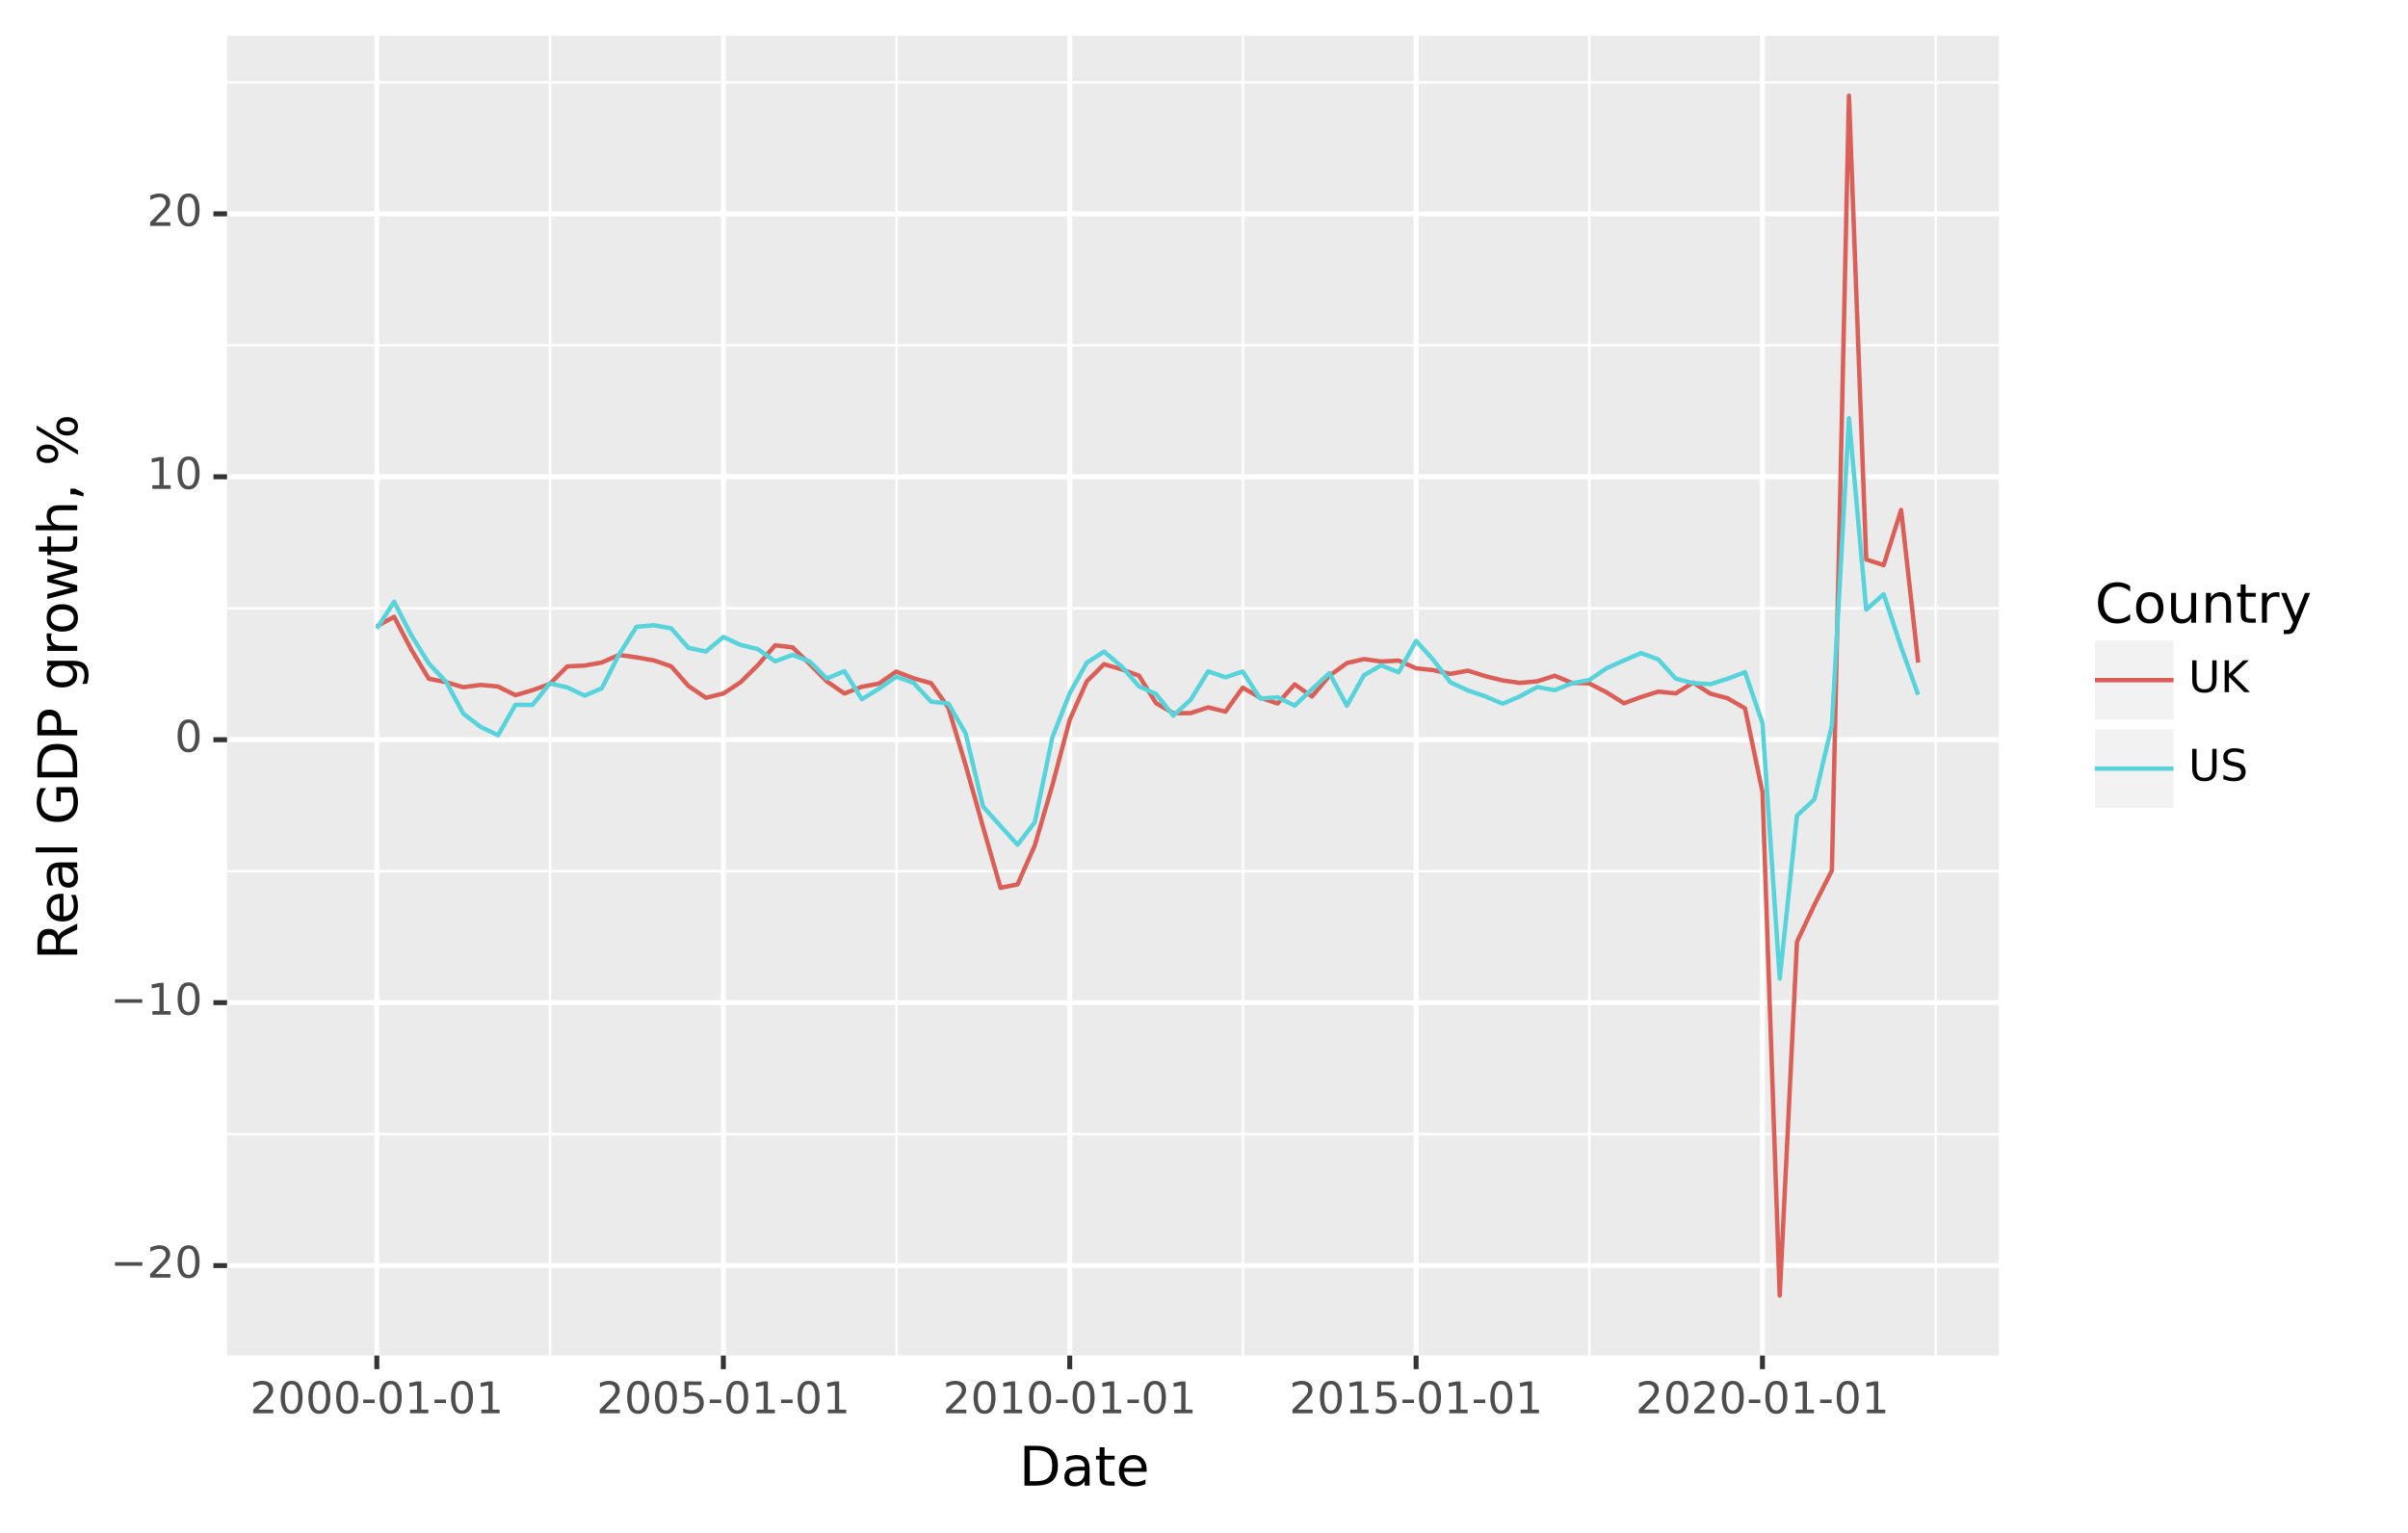
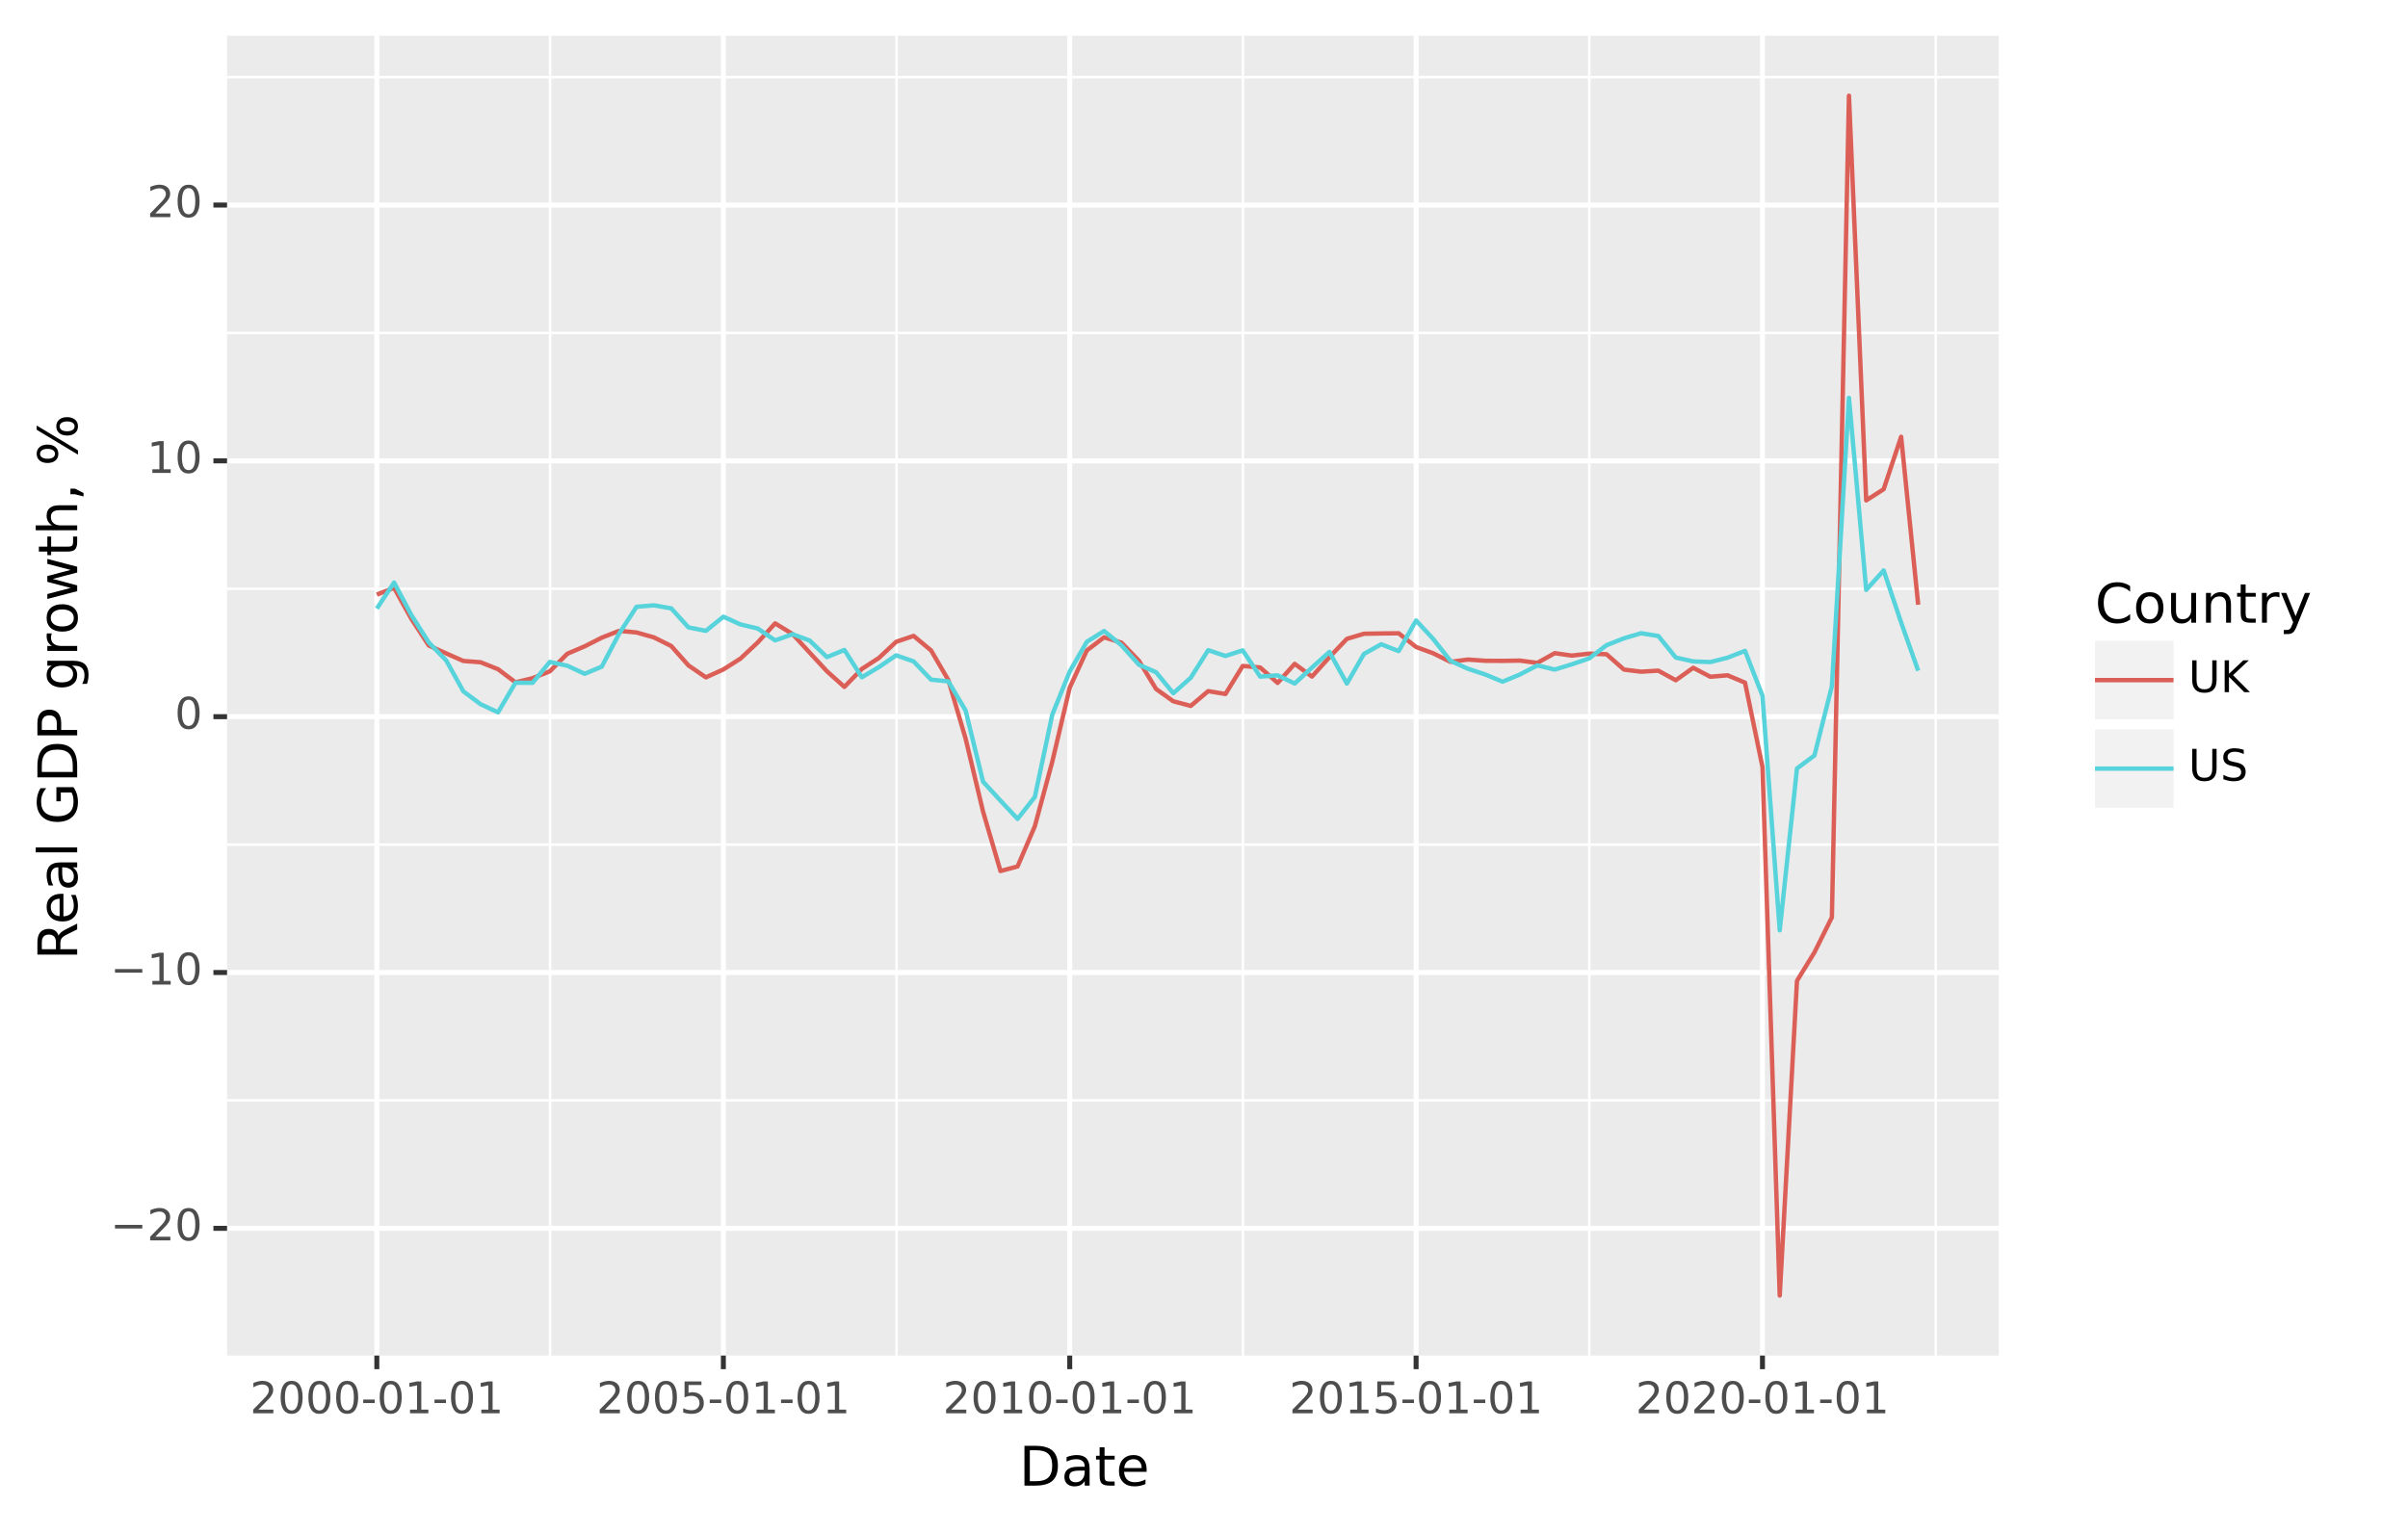
<svg xmlns="http://www.w3.org/2000/svg" xmlns:xlink="http://www.w3.org/1999/xlink" width="485.387pt" height="309.025pt" viewBox="0 0 485.387 309.025" version="1.1">
  <defs>
    <style type="text/css">*{stroke-linejoin: round; stroke-linecap: butt}</style>
  </defs>
  <g id="figure_1">
    <g id="patch_1">
      <path d="M 0 309.025  L 485.387 309.025  L 485.387 0  L 0 0  z " style="fill: #ffffff; stroke: #ffffff; stroke-linejoin: miter" />
    </g>
    <g id="axes_1">
      <g id="patch_2">
        <path d="M 45.768 273.312  L 402.888 273.312  L 402.888 7.2  L 45.768 7.2  z " style="fill: #ebebeb" />
      </g>
      <g id="matplotlib.axis_1">
        <g id="xtick_1">
          <g id="line2d_1">
-             <path d="M 75.957 273.312  L 75.957 7.2  " clip-path="url(#p9ce3d5e777)" style="fill: none; stroke: #ffffff" />
+             <path d="M 75.957 273.312  L 75.957 7.2  " clip-path="url(#p5a8b285dea)" style="fill: none; stroke: #ffffff" />
          </g>
          <g id="line2d_2">
            <path d="M 75.957 273.312  " style="fill: none; stroke: #000000; stroke-width: 2" />
            <defs>
-               <path id="m88db7b6d23" d="M 0 0  L 0 2.75  " style="stroke: #333333" />
+               <path id="m74837a232a" d="M 0 0  L 0 2.75  " style="stroke: #333333" />
            </defs>
            <g>
-               <use xlink:href="#m88db7b6d23" x="75.957" y="273.312" style="stroke: #333333" />
+               <use xlink:href="#m74837a232a" x="75.957" y="273.312" style="stroke: #333333" />
            </g>
          </g>
          <g id="text_1">
            <g style="fill: #4d4d4d" transform="translate(50.38574 284.9486)scale(0.088 -0.088)">
              <defs>
                <path id="DejaVuSans-32" d="M 1228 531  L 3431 531  L 3431 0  L 469 0  L 469 531  Q 828 903 1448 1529  Q 2069 2156 2228 2338  Q 2531 2678 2651 2914  Q 2772 3150 2772 3378  Q 2772 3750 2511 3984  Q 2250 4219 1831 4219  Q 1534 4219 1204 4116  Q 875 4013 500 3803  L 500 4441  Q 881 4594 1212 4672  Q 1544 4750 1819 4750  Q 2544 4750 2975 4387  Q 3406 4025 3406 3419  Q 3406 3131 3298 2873  Q 3191 2616 2906 2266  Q 2828 2175 2409 1742  Q 1991 1309 1228 531  z " transform="scale(0.015625)" />
                <path id="DejaVuSans-30" d="M 2034 4250  Q 1547 4250 1301 3770  Q 1056 3291 1056 2328  Q 1056 1369 1301 889  Q 1547 409 2034 409  Q 2525 409 2770 889  Q 3016 1369 3016 2328  Q 3016 3291 2770 3770  Q 2525 4250 2034 4250  z M 2034 4750  Q 2819 4750 3233 4129  Q 3647 3509 3647 2328  Q 3647 1150 3233 529  Q 2819 -91 2034 -91  Q 1250 -91 836 529  Q 422 1150 422 2328  Q 422 3509 836 4129  Q 1250 4750 2034 4750  z " transform="scale(0.015625)" />
                <path id="DejaVuSans-2d" d="M 313 2009  L 1997 2009  L 1997 1497  L 313 1497  L 313 2009  z " transform="scale(0.015625)" />
                <path id="DejaVuSans-31" d="M 794 531  L 1825 531  L 1825 4091  L 703 3866  L 703 4441  L 1819 4666  L 2450 4666  L 2450 531  L 3481 531  L 3481 0  L 794 0  L 794 531  z " transform="scale(0.015625)" />
              </defs>
              <use xlink:href="#DejaVuSans-32" />
              <use xlink:href="#DejaVuSans-30" x="63.623" />
              <use xlink:href="#DejaVuSans-30" x="127.246" />
              <use xlink:href="#DejaVuSans-30" x="190.869" />
              <use xlink:href="#DejaVuSans-2d" x="254.492" />
              <use xlink:href="#DejaVuSans-30" x="290.576" />
              <use xlink:href="#DejaVuSans-31" x="354.199" />
              <use xlink:href="#DejaVuSans-2d" x="417.822" />
              <use xlink:href="#DejaVuSans-30" x="453.906" />
              <use xlink:href="#DejaVuSans-31" x="517.529" />
            </g>
          </g>
        </g>
        <g id="xtick_2">
          <g id="line2d_3">
-             <path d="M 145.812 273.312  L 145.812 7.2  " clip-path="url(#p9ce3d5e777)" style="fill: none; stroke: #ffffff" />
+             <path d="M 145.812 273.312  L 145.812 7.2  " clip-path="url(#p5a8b285dea)" style="fill: none; stroke: #ffffff" />
          </g>
          <g id="line2d_4">
            <path d="M 145.812 273.312  " style="fill: none; stroke: #000000; stroke-width: 2" />
            <g>
-               <use xlink:href="#m88db7b6d23" x="145.812" y="273.312" style="stroke: #333333" />
+               <use xlink:href="#m74837a232a" x="145.812" y="273.312" style="stroke: #333333" />
            </g>
          </g>
          <g id="text_2">
            <g style="fill: #4d4d4d" transform="translate(120.2413 284.9486)scale(0.088 -0.088)">
              <defs>
                <path id="DejaVuSans-35" d="M 691 4666  L 3169 4666  L 3169 4134  L 1269 4134  L 1269 2991  Q 1406 3038 1543 3061  Q 1681 3084 1819 3084  Q 2600 3084 3056 2656  Q 3513 2228 3513 1497  Q 3513 744 3044 326  Q 2575 -91 1722 -91  Q 1428 -91 1123 -41  Q 819 9 494 109  L 494 744  Q 775 591 1075 516  Q 1375 441 1709 441  Q 2250 441 2565 725  Q 2881 1009 2881 1497  Q 2881 1984 2565 2268  Q 2250 2553 1709 2553  Q 1456 2553 1204 2497  Q 953 2441 691 2322  L 691 4666  z " transform="scale(0.015625)" />
              </defs>
              <use xlink:href="#DejaVuSans-32" />
              <use xlink:href="#DejaVuSans-30" x="63.623" />
              <use xlink:href="#DejaVuSans-30" x="127.246" />
              <use xlink:href="#DejaVuSans-35" x="190.869" />
              <use xlink:href="#DejaVuSans-2d" x="254.492" />
              <use xlink:href="#DejaVuSans-30" x="290.576" />
              <use xlink:href="#DejaVuSans-31" x="354.199" />
              <use xlink:href="#DejaVuSans-2d" x="417.822" />
              <use xlink:href="#DejaVuSans-30" x="453.906" />
              <use xlink:href="#DejaVuSans-31" x="517.529" />
            </g>
          </g>
        </g>
        <g id="xtick_3">
          <g id="line2d_5">
-             <path d="M 215.63 273.312  L 215.63 7.2  " clip-path="url(#p9ce3d5e777)" style="fill: none; stroke: #ffffff" />
+             <path d="M 215.63 273.312  L 215.63 7.2  " clip-path="url(#p5a8b285dea)" style="fill: none; stroke: #ffffff" />
          </g>
          <g id="line2d_6">
            <path d="M 215.63 273.312  " style="fill: none; stroke: #000000; stroke-width: 2" />
            <g>
-               <use xlink:href="#m88db7b6d23" x="215.63" y="273.312" style="stroke: #333333" />
+               <use xlink:href="#m74837a232a" x="215.63" y="273.312" style="stroke: #333333" />
            </g>
          </g>
          <g id="text_3">
            <g style="fill: #4d4d4d" transform="translate(190.0587 284.9486)scale(0.088 -0.088)">
              <use xlink:href="#DejaVuSans-32" />
              <use xlink:href="#DejaVuSans-30" x="63.623" />
              <use xlink:href="#DejaVuSans-31" x="127.246" />
              <use xlink:href="#DejaVuSans-30" x="190.869" />
              <use xlink:href="#DejaVuSans-2d" x="254.492" />
              <use xlink:href="#DejaVuSans-30" x="290.576" />
              <use xlink:href="#DejaVuSans-31" x="354.199" />
              <use xlink:href="#DejaVuSans-2d" x="417.822" />
              <use xlink:href="#DejaVuSans-30" x="453.906" />
              <use xlink:href="#DejaVuSans-31" x="517.529" />
            </g>
          </g>
        </g>
        <g id="xtick_4">
          <g id="line2d_7">
-             <path d="M 285.447 273.312  L 285.447 7.2  " clip-path="url(#p9ce3d5e777)" style="fill: none; stroke: #ffffff" />
+             <path d="M 285.447 273.312  L 285.447 7.2  " clip-path="url(#p5a8b285dea)" style="fill: none; stroke: #ffffff" />
          </g>
          <g id="line2d_8">
            <path d="M 285.447 273.312  " style="fill: none; stroke: #000000; stroke-width: 2" />
            <g>
-               <use xlink:href="#m88db7b6d23" x="285.447" y="273.312" style="stroke: #333333" />
+               <use xlink:href="#m74837a232a" x="285.447" y="273.312" style="stroke: #333333" />
            </g>
          </g>
          <g id="text_4">
            <g style="fill: #4d4d4d" transform="translate(259.8761 284.9486)scale(0.088 -0.088)">
              <use xlink:href="#DejaVuSans-32" />
              <use xlink:href="#DejaVuSans-30" x="63.623" />
              <use xlink:href="#DejaVuSans-31" x="127.246" />
              <use xlink:href="#DejaVuSans-35" x="190.869" />
              <use xlink:href="#DejaVuSans-2d" x="254.492" />
              <use xlink:href="#DejaVuSans-30" x="290.576" />
              <use xlink:href="#DejaVuSans-31" x="354.199" />
              <use xlink:href="#DejaVuSans-2d" x="417.822" />
              <use xlink:href="#DejaVuSans-30" x="453.906" />
              <use xlink:href="#DejaVuSans-31" x="517.529" />
            </g>
          </g>
        </g>
        <g id="xtick_5">
          <g id="line2d_9">
-             <path d="M 355.264 273.312  L 355.264 7.2  " clip-path="url(#p9ce3d5e777)" style="fill: none; stroke: #ffffff" />
+             <path d="M 355.264 273.312  L 355.264 7.2  " clip-path="url(#p5a8b285dea)" style="fill: none; stroke: #ffffff" />
          </g>
          <g id="line2d_10">
            <path d="M 355.264 273.312  " style="fill: none; stroke: #000000; stroke-width: 2" />
            <g>
-               <use xlink:href="#m88db7b6d23" x="355.264" y="273.312" style="stroke: #333333" />
+               <use xlink:href="#m74837a232a" x="355.264" y="273.312" style="stroke: #333333" />
            </g>
          </g>
          <g id="text_5">
            <g style="fill: #4d4d4d" transform="translate(329.6934 284.9486)scale(0.088 -0.088)">
              <use xlink:href="#DejaVuSans-32" />
              <use xlink:href="#DejaVuSans-30" x="63.623" />
              <use xlink:href="#DejaVuSans-32" x="127.246" />
              <use xlink:href="#DejaVuSans-30" x="190.869" />
              <use xlink:href="#DejaVuSans-2d" x="254.492" />
              <use xlink:href="#DejaVuSans-30" x="290.576" />
              <use xlink:href="#DejaVuSans-31" x="354.199" />
              <use xlink:href="#DejaVuSans-2d" x="417.822" />
              <use xlink:href="#DejaVuSans-30" x="453.906" />
              <use xlink:href="#DejaVuSans-31" x="517.529" />
            </g>
          </g>
        </g>
        <g id="xtick_6">
          <g id="line2d_11">
-             <path d="M 110.884 273.312  L 110.884 7.2  " clip-path="url(#p9ce3d5e777)" style="fill: none; stroke: #ffffff; stroke-width: 0.5" />
+             <path d="M 110.884 273.312  L 110.884 7.2  " clip-path="url(#p5a8b285dea)" style="fill: none; stroke: #ffffff; stroke-width: 0.5" />
          </g>
        </g>
        <g id="xtick_7">
          <g id="line2d_12">
-             <path d="M 180.721 273.312  L 180.721 7.2  " clip-path="url(#p9ce3d5e777)" style="fill: none; stroke: #ffffff; stroke-width: 0.5" />
+             <path d="M 180.721 273.312  L 180.721 7.2  " clip-path="url(#p5a8b285dea)" style="fill: none; stroke: #ffffff; stroke-width: 0.5" />
          </g>
        </g>
        <g id="xtick_8">
          <g id="line2d_13">
-             <path d="M 250.538 273.312  L 250.538 7.2  " clip-path="url(#p9ce3d5e777)" style="fill: none; stroke: #ffffff; stroke-width: 0.5" />
+             <path d="M 250.538 273.312  L 250.538 7.2  " clip-path="url(#p5a8b285dea)" style="fill: none; stroke: #ffffff; stroke-width: 0.5" />
          </g>
        </g>
        <g id="xtick_9">
          <g id="line2d_14">
-             <path d="M 320.356 273.312  L 320.356 7.2  " clip-path="url(#p9ce3d5e777)" style="fill: none; stroke: #ffffff; stroke-width: 0.5" />
+             <path d="M 320.356 273.312  L 320.356 7.2  " clip-path="url(#p5a8b285dea)" style="fill: none; stroke: #ffffff; stroke-width: 0.5" />
          </g>
        </g>
        <g id="xtick_10">
          <g id="line2d_15">
-             <path d="M 390.192 273.312  L 390.192 7.2  " clip-path="url(#p9ce3d5e777)" style="fill: none; stroke: #ffffff; stroke-width: 0.5" />
+             <path d="M 390.192 273.312  L 390.192 7.2  " clip-path="url(#p5a8b285dea)" style="fill: none; stroke: #ffffff; stroke-width: 0.5" />
          </g>
        </g>
        <g id="text_6">
          <g transform="translate(205.4222 299.537)scale(0.11 -0.11)">
            <defs>
              <path id="DejaVuSans-44" d="M 1259 4147  L 1259 519  L 2022 519  Q 2988 519 3436 956  Q 3884 1394 3884 2338  Q 3884 3275 3436 3711  Q 2988 4147 2022 4147  L 1259 4147  z M 628 4666  L 1925 4666  Q 3281 4666 3915 4102  Q 4550 3538 4550 2338  Q 4550 1131 3912 565  Q 3275 0 1925 0  L 628 0  L 628 4666  z " transform="scale(0.015625)" />
              <path id="DejaVuSans-61" d="M 2194 1759  Q 1497 1759 1228 1600  Q 959 1441 959 1056  Q 959 750 1161 570  Q 1363 391 1709 391  Q 2188 391 2477 730  Q 2766 1069 2766 1631  L 2766 1759  L 2194 1759  z M 3341 1997  L 3341 0  L 2766 0  L 2766 531  Q 2569 213 2275 61  Q 1981 -91 1556 -91  Q 1019 -91 701 211  Q 384 513 384 1019  Q 384 1609 779 1909  Q 1175 2209 1959 2209  L 2766 2209  L 2766 2266  Q 2766 2663 2505 2880  Q 2244 3097 1772 3097  Q 1472 3097 1187 3025  Q 903 2953 641 2809  L 641 3341  Q 956 3463 1253 3523  Q 1550 3584 1831 3584  Q 2591 3584 2966 3190  Q 3341 2797 3341 1997  z " transform="scale(0.015625)" />
              <path id="DejaVuSans-74" d="M 1172 4494  L 1172 3500  L 2356 3500  L 2356 3053  L 1172 3053  L 1172 1153  Q 1172 725 1289 603  Q 1406 481 1766 481  L 2356 481  L 2356 0  L 1766 0  Q 1100 0 847 248  Q 594 497 594 1153  L 594 3053  L 172 3053  L 172 3500  L 594 3500  L 594 4494  L 1172 4494  z " transform="scale(0.015625)" />
              <path id="DejaVuSans-65" d="M 3597 1894  L 3597 1613  L 953 1613  Q 991 1019 1311 708  Q 1631 397 2203 397  Q 2534 397 2845 478  Q 3156 559 3463 722  L 3463 178  Q 3153 47 2828 -22  Q 2503 -91 2169 -91  Q 1331 -91 842 396  Q 353 884 353 1716  Q 353 2575 817 3079  Q 1281 3584 2069 3584  Q 2775 3584 3186 3129  Q 3597 2675 3597 1894  z M 3022 2063  Q 3016 2534 2758 2815  Q 2500 3097 2075 3097  Q 1594 3097 1305 2825  Q 1016 2553 972 2059  L 3022 2063  z " transform="scale(0.015625)" />
            </defs>
            <use xlink:href="#DejaVuSans-44" />
            <use xlink:href="#DejaVuSans-61" x="77.002" />
            <use xlink:href="#DejaVuSans-74" x="138.281" />
            <use xlink:href="#DejaVuSans-65" x="177.49" />
          </g>
        </g>
      </g>
      <g id="matplotlib.axis_2">
        <g id="ytick_1">
          <g id="line2d_16">
-             <path d="M 45.768 255.181  L 402.888 255.181  " clip-path="url(#p9ce3d5e777)" style="fill: none; stroke: #ffffff" />
+             <path d="M 45.768 247.664  L 402.888 247.664  " clip-path="url(#p5a8b285dea)" style="fill: none; stroke: #ffffff" />
          </g>
          <g id="line2d_17">
-             <path d="M 45.768 255.181  " style="fill: none; stroke: #000000; stroke-width: 2" />
+             <path d="M 45.768 247.664  " style="fill: none; stroke: #000000; stroke-width: 2" />
            <defs>
-               <path id="mb7359758ec" d="M 0 0  L -2.75 0  " style="stroke: #333333" />
+               <path id="mb7ab64754f" d="M 0 0  L -2.75 0  " style="stroke: #333333" />
            </defs>
            <g>
-               <use xlink:href="#mb7359758ec" x="45.768" y="255.181" style="stroke: #333333" />
+               <use xlink:href="#mb7ab64754f" x="45.768" y="247.664" style="stroke: #333333" />
            </g>
          </g>
          <g id="text_7">
-             <g style="fill: #4d4d4d" transform="translate(22.24594 257.6093)scale(0.088 -0.088)">
+             <g style="fill: #4d4d4d" transform="translate(22.24594 250.092)scale(0.088 -0.088)">
              <defs>
                <path id="DejaVuSans-2212" d="M 678 2272  L 4684 2272  L 4684 1741  L 678 1741  L 678 2272  z " transform="scale(0.015625)" />
              </defs>
              <use xlink:href="#DejaVuSans-2212" />
              <use xlink:href="#DejaVuSans-32" x="83.789" />
              <use xlink:href="#DejaVuSans-30" x="147.412" />
            </g>
          </g>
        </g>
        <g id="ytick_2">
          <g id="line2d_18">
-             <path d="M 45.768 202.165  L 402.888 202.165  " clip-path="url(#p9ce3d5e777)" style="fill: none; stroke: #ffffff" />
+             <path d="M 45.768 196.083  L 402.888 196.083  " clip-path="url(#p5a8b285dea)" style="fill: none; stroke: #ffffff" />
          </g>
          <g id="line2d_19">
-             <path d="M 45.768 202.165  " style="fill: none; stroke: #000000; stroke-width: 2" />
-             <g>
-               <use xlink:href="#mb7359758ec" x="45.768" y="202.165" style="stroke: #333333" />
+             <path d="M 45.768 196.083  " style="fill: none; stroke: #000000; stroke-width: 2" />
+             <g>
+               <use xlink:href="#mb7ab64754f" x="45.768" y="196.083" style="stroke: #333333" />
            </g>
          </g>
          <g id="text_8">
-             <g style="fill: #4d4d4d" transform="translate(22.24594 204.5931)scale(0.088 -0.088)">
+             <g style="fill: #4d4d4d" transform="translate(22.24594 198.5115)scale(0.088 -0.088)">
              <use xlink:href="#DejaVuSans-2212" />
              <use xlink:href="#DejaVuSans-31" x="83.789" />
              <use xlink:href="#DejaVuSans-30" x="147.412" />
            </g>
          </g>
        </g>
        <g id="ytick_3">
          <g id="line2d_20">
-             <path d="M 45.768 149.149  L 402.888 149.149  " clip-path="url(#p9ce3d5e777)" style="fill: none; stroke: #ffffff" />
+             <path d="M 45.768 144.503  L 402.888 144.503  " clip-path="url(#p5a8b285dea)" style="fill: none; stroke: #ffffff" />
          </g>
          <g id="line2d_21">
-             <path d="M 45.768 149.149  " style="fill: none; stroke: #000000; stroke-width: 2" />
-             <g>
-               <use xlink:href="#mb7359758ec" x="45.768" y="149.149" style="stroke: #333333" />
+             <path d="M 45.768 144.503  " style="fill: none; stroke: #000000; stroke-width: 2" />
+             <g>
+               <use xlink:href="#mb7ab64754f" x="45.768" y="144.503" style="stroke: #333333" />
            </g>
          </g>
          <g id="text_9">
-             <g style="fill: #4d4d4d" transform="translate(35.21906 151.5768)scale(0.088 -0.088)">
+             <g style="fill: #4d4d4d" transform="translate(35.21906 146.931)scale(0.088 -0.088)">
              <use xlink:href="#DejaVuSans-30" />
            </g>
          </g>
        </g>
        <g id="ytick_4">
          <g id="line2d_22">
-             <path d="M 45.768 96.132  L 402.888 96.132  " clip-path="url(#p9ce3d5e777)" style="fill: none; stroke: #ffffff" />
+             <path d="M 45.768 92.922  L 402.888 92.922  " clip-path="url(#p5a8b285dea)" style="fill: none; stroke: #ffffff" />
          </g>
          <g id="line2d_23">
-             <path d="M 45.768 96.132  " style="fill: none; stroke: #000000; stroke-width: 2" />
-             <g>
-               <use xlink:href="#mb7359758ec" x="45.768" y="96.132" style="stroke: #333333" />
+             <path d="M 45.768 92.922  " style="fill: none; stroke: #000000; stroke-width: 2" />
+             <g>
+               <use xlink:href="#mb7ab64754f" x="45.768" y="92.922" style="stroke: #333333" />
            </g>
          </g>
          <g id="text_10">
-             <g style="fill: #4d4d4d" transform="translate(29.62006 98.56058)scale(0.088 -0.088)">
+             <g style="fill: #4d4d4d" transform="translate(29.62006 95.35058)scale(0.088 -0.088)">
              <use xlink:href="#DejaVuSans-31" />
              <use xlink:href="#DejaVuSans-30" x="63.623" />
            </g>
          </g>
        </g>
        <g id="ytick_5">
          <g id="line2d_24">
-             <path d="M 45.768 43.116  L 402.888 43.116  " clip-path="url(#p9ce3d5e777)" style="fill: none; stroke: #ffffff" />
+             <path d="M 45.768 41.342  L 402.888 41.342  " clip-path="url(#p5a8b285dea)" style="fill: none; stroke: #ffffff" />
          </g>
          <g id="line2d_25">
-             <path d="M 45.768 43.116  " style="fill: none; stroke: #000000; stroke-width: 2" />
-             <g>
-               <use xlink:href="#mb7359758ec" x="45.768" y="43.116" style="stroke: #333333" />
+             <path d="M 45.768 41.342  " style="fill: none; stroke: #000000; stroke-width: 2" />
+             <g>
+               <use xlink:href="#mb7ab64754f" x="45.768" y="41.342" style="stroke: #333333" />
            </g>
          </g>
          <g id="text_11">
-             <g style="fill: #4d4d4d" transform="translate(29.62006 45.54433)scale(0.088 -0.088)">
+             <g style="fill: #4d4d4d" transform="translate(29.62006 43.77013)scale(0.088 -0.088)">
              <use xlink:href="#DejaVuSans-32" />
              <use xlink:href="#DejaVuSans-30" x="63.623" />
            </g>
          </g>
        </g>
        <g id="ytick_6">
          <g id="line2d_26">
-             <path d="M 45.768 228.673  L 402.888 228.673  " clip-path="url(#p9ce3d5e777)" style="fill: none; stroke: #ffffff; stroke-width: 0.5" />
+             <path d="M 45.768 221.873  L 402.888 221.873  " clip-path="url(#p5a8b285dea)" style="fill: none; stroke: #ffffff; stroke-width: 0.5" />
          </g>
        </g>
        <g id="ytick_7">
          <g id="line2d_27">
-             <path d="M 45.768 175.657  L 402.888 175.657  " clip-path="url(#p9ce3d5e777)" style="fill: none; stroke: #ffffff; stroke-width: 0.5" />
+             <path d="M 45.768 170.293  L 402.888 170.293  " clip-path="url(#p5a8b285dea)" style="fill: none; stroke: #ffffff; stroke-width: 0.5" />
          </g>
        </g>
        <g id="ytick_8">
          <g id="line2d_28">
-             <path d="M 45.768 122.64  L 402.888 122.64  " clip-path="url(#p9ce3d5e777)" style="fill: none; stroke: #ffffff; stroke-width: 0.5" />
+             <path d="M 45.768 118.713  L 402.888 118.713  " clip-path="url(#p5a8b285dea)" style="fill: none; stroke: #ffffff; stroke-width: 0.5" />
          </g>
        </g>
        <g id="ytick_9">
          <g id="line2d_29">
-             <path d="M 45.768 69.624  L 402.888 69.624  " clip-path="url(#p9ce3d5e777)" style="fill: none; stroke: #ffffff; stroke-width: 0.5" />
+             <path d="M 45.768 67.132  L 402.888 67.132  " clip-path="url(#p5a8b285dea)" style="fill: none; stroke: #ffffff; stroke-width: 0.5" />
          </g>
        </g>
        <g id="ytick_10">
          <g id="line2d_30">
-             <path d="M 45.768 16.608  L 402.888 16.608  " clip-path="url(#p9ce3d5e777)" style="fill: none; stroke: #ffffff; stroke-width: 0.5" />
+             <path d="M 45.768 15.552  L 402.888 15.552  " clip-path="url(#p5a8b285dea)" style="fill: none; stroke: #ffffff; stroke-width: 0.5" />
          </g>
        </g>
        <g id="text_12">
          <g transform="translate(15.55828 193.5495)rotate(-90)scale(0.11 -0.11)">
            <defs>
              <path id="DejaVuSans-52" d="M 2841 2188  Q 3044 2119 3236 1894  Q 3428 1669 3622 1275  L 4263 0  L 3584 0  L 2988 1197  Q 2756 1666 2539 1819  Q 2322 1972 1947 1972  L 1259 1972  L 1259 0  L 628 0  L 628 4666  L 2053 4666  Q 2853 4666 3247 4331  Q 3641 3997 3641 3322  Q 3641 2881 3436 2590  Q 3231 2300 2841 2188  z M 1259 4147  L 1259 2491  L 2053 2491  Q 2509 2491 2742 2702  Q 2975 2913 2975 3322  Q 2975 3731 2742 3939  Q 2509 4147 2053 4147  L 1259 4147  z " transform="scale(0.015625)" />
              <path id="DejaVuSans-6c" d="M 603 4863  L 1178 4863  L 1178 0  L 603 0  L 603 4863  z " transform="scale(0.015625)" />
              <path id="DejaVuSans-20" transform="scale(0.015625)" />
              <path id="DejaVuSans-47" d="M 3809 666  L 3809 1919  L 2778 1919  L 2778 2438  L 4434 2438  L 4434 434  Q 4069 175 3628 42  Q 3188 -91 2688 -91  Q 1594 -91 976 548  Q 359 1188 359 2328  Q 359 3472 976 4111  Q 1594 4750 2688 4750  Q 3144 4750 3555 4637  Q 3966 4525 4313 4306  L 4313 3634  Q 3963 3931 3569 4081  Q 3175 4231 2741 4231  Q 1884 4231 1454 3753  Q 1025 3275 1025 2328  Q 1025 1384 1454 906  Q 1884 428 2741 428  Q 3075 428 3337 486  Q 3600 544 3809 666  z " transform="scale(0.015625)" />
              <path id="DejaVuSans-50" d="M 1259 4147  L 1259 2394  L 2053 2394  Q 2494 2394 2734 2622  Q 2975 2850 2975 3272  Q 2975 3691 2734 3919  Q 2494 4147 2053 4147  L 1259 4147  z M 628 4666  L 2053 4666  Q 2838 4666 3239 4311  Q 3641 3956 3641 3272  Q 3641 2581 3239 2228  Q 2838 1875 2053 1875  L 1259 1875  L 1259 0  L 628 0  L 628 4666  z " transform="scale(0.015625)" />
              <path id="DejaVuSans-67" d="M 2906 1791  Q 2906 2416 2648 2759  Q 2391 3103 1925 3103  Q 1463 3103 1205 2759  Q 947 2416 947 1791  Q 947 1169 1205 825  Q 1463 481 1925 481  Q 2391 481 2648 825  Q 2906 1169 2906 1791  z M 3481 434  Q 3481 -459 3084 -895  Q 2688 -1331 1869 -1331  Q 1566 -1331 1297 -1286  Q 1028 -1241 775 -1147  L 775 -588  Q 1028 -725 1275 -790  Q 1522 -856 1778 -856  Q 2344 -856 2625 -561  Q 2906 -266 2906 331  L 2906 616  Q 2728 306 2450 153  Q 2172 0 1784 0  Q 1141 0 747 490  Q 353 981 353 1791  Q 353 2603 747 3093  Q 1141 3584 1784 3584  Q 2172 3584 2450 3431  Q 2728 3278 2906 2969  L 2906 3500  L 3481 3500  L 3481 434  z " transform="scale(0.015625)" />
              <path id="DejaVuSans-72" d="M 2631 2963  Q 2534 3019 2420 3045  Q 2306 3072 2169 3072  Q 1681 3072 1420 2755  Q 1159 2438 1159 1844  L 1159 0  L 581 0  L 581 3500  L 1159 3500  L 1159 2956  Q 1341 3275 1631 3429  Q 1922 3584 2338 3584  Q 2397 3584 2469 3576  Q 2541 3569 2628 3553  L 2631 2963  z " transform="scale(0.015625)" />
              <path id="DejaVuSans-6f" d="M 1959 3097  Q 1497 3097 1228 2736  Q 959 2375 959 1747  Q 959 1119 1226 758  Q 1494 397 1959 397  Q 2419 397 2687 759  Q 2956 1122 2956 1747  Q 2956 2369 2687 2733  Q 2419 3097 1959 3097  z M 1959 3584  Q 2709 3584 3137 3096  Q 3566 2609 3566 1747  Q 3566 888 3137 398  Q 2709 -91 1959 -91  Q 1206 -91 779 398  Q 353 888 353 1747  Q 353 2609 779 3096  Q 1206 3584 1959 3584  z " transform="scale(0.015625)" />
              <path id="DejaVuSans-77" d="M 269 3500  L 844 3500  L 1563 769  L 2278 3500  L 2956 3500  L 3675 769  L 4391 3500  L 4966 3500  L 4050 0  L 3372 0  L 2619 2869  L 1863 0  L 1184 0  L 269 3500  z " transform="scale(0.015625)" />
              <path id="DejaVuSans-68" d="M 3513 2113  L 3513 0  L 2938 0  L 2938 2094  Q 2938 2591 2744 2837  Q 2550 3084 2163 3084  Q 1697 3084 1428 2787  Q 1159 2491 1159 1978  L 1159 0  L 581 0  L 581 4863  L 1159 4863  L 1159 2956  Q 1366 3272 1645 3428  Q 1925 3584 2291 3584  Q 2894 3584 3203 3211  Q 3513 2838 3513 2113  z " transform="scale(0.015625)" />
              <path id="DejaVuSans-2c" d="M 750 794  L 1409 794  L 1409 256  L 897 -744  L 494 -744  L 750 256  L 750 794  z " transform="scale(0.015625)" />
              <path id="DejaVuSans-25" d="M 4653 2053  Q 4381 2053 4226 1822  Q 4072 1591 4072 1178  Q 4072 772 4226 539  Q 4381 306 4653 306  Q 4919 306 5073 539  Q 5228 772 5228 1178  Q 5228 1588 5073 1820  Q 4919 2053 4653 2053  z M 4653 2450  Q 5147 2450 5437 2106  Q 5728 1763 5728 1178  Q 5728 594 5436 251  Q 5144 -91 4653 -91  Q 4153 -91 3862 251  Q 3572 594 3572 1178  Q 3572 1766 3864 2108  Q 4156 2450 4653 2450  z M 1428 4353  Q 1159 4353 1004 4120  Q 850 3888 850 3481  Q 850 3069 1003 2837  Q 1156 2606 1428 2606  Q 1700 2606 1854 2837  Q 2009 3069 2009 3481  Q 2009 3884 1853 4118  Q 1697 4353 1428 4353  z M 4250 4750  L 4750 4750  L 1831 -91  L 1331 -91  L 4250 4750  z M 1428 4750  Q 1922 4750 2215 4408  Q 2509 4066 2509 3481  Q 2509 2891 2217 2550  Q 1925 2209 1428 2209  Q 931 2209 642 2551  Q 353 2894 353 3481  Q 353 4063 643 4406  Q 934 4750 1428 4750  z " transform="scale(0.015625)" />
            </defs>
            <use xlink:href="#DejaVuSans-52" />
            <use xlink:href="#DejaVuSans-65" x="64.982" />
            <use xlink:href="#DejaVuSans-61" x="126.506" />
            <use xlink:href="#DejaVuSans-6c" x="187.785" />
            <use xlink:href="#DejaVuSans-20" x="215.568" />
            <use xlink:href="#DejaVuSans-47" x="247.355" />
            <use xlink:href="#DejaVuSans-44" x="324.846" />
            <use xlink:href="#DejaVuSans-50" x="401.848" />
            <use xlink:href="#DejaVuSans-20" x="462.15" />
            <use xlink:href="#DejaVuSans-67" x="493.938" />
            <use xlink:href="#DejaVuSans-72" x="557.414" />
            <use xlink:href="#DejaVuSans-6f" x="596.277" />
            <use xlink:href="#DejaVuSans-77" x="657.459" />
            <use xlink:href="#DejaVuSans-74" x="739.246" />
            <use xlink:href="#DejaVuSans-68" x="778.455" />
            <use xlink:href="#DejaVuSans-2c" x="841.834" />
            <use xlink:href="#DejaVuSans-20" x="873.621" />
            <use xlink:href="#DejaVuSans-25" x="905.408" />
          </g>
        </g>
      </g>
      <g id="line2d_31">
-         <path d="M 75.957 126.27  L 79.436 124.359  L 82.915 130.993  L 86.433 136.848  L 89.951 137.554  L 93.392 138.56  L 96.871 138.098  L 100.389 138.423  L 103.906 140.172  L 107.348 139.158  L 110.827 137.904  L 114.345 134.369  L 117.862 134.195  L 121.303 133.576  L 124.783 132.055  L 128.301 132.538  L 131.818 133.159  L 135.298 134.352  L 138.777 138.32  L 142.295 140.694  L 145.812 139.832  L 149.253 137.578  L 152.733 134.144  L 156.25 130.105  L 159.768 130.53  L 163.209 133.885  L 166.689 137.397  L 170.206 139.831  L 173.724 138.469  L 177.165 137.834  L 180.644 135.404  L 184.162 136.77  L 187.68 137.742  L 191.159 142.67  L 194.638 154.251  L 198.156 166.754  L 201.674 179.01  L 205.115 178.323  L 208.594 170.423  L 212.112 158.398  L 215.63 145.132  L 219.071 137.376  L 222.55 133.922  L 226.068 134.954  L 229.585 136.23  L 233.027 141.774  L 236.506 143.811  L 240.024 143.776  L 243.541 142.628  L 247.021 143.486  L 250.5 138.651  L 254.018 140.671  L 257.535 141.84  L 260.976 137.989  L 264.456 140.435  L 267.973 136.26  L 271.491 133.7  L 274.932 132.892  L 278.412 133.38  L 281.929 133.193  L 285.447 134.751  L 288.888 135.117  L 292.367 135.873  L 295.885 135.228  L 299.403 136.326  L 302.882 137.195  L 306.362 137.691  L 309.879 137.371  L 313.397 136.248  L 316.838 137.687  L 320.317 137.779  L 323.835 139.587  L 327.353 141.802  L 330.794 140.538  L 334.273 139.447  L 337.791 139.81  L 341.308 137.628  L 344.75 139.858  L 348.229 140.784  L 351.747 142.825  L 355.264 159.712  L 358.744 261.216  L 362.223 189.895  L 365.741 182.418  L 369.258 175.515  L 372.7 19.296  L 376.179 112.793  L 379.697 113.949  L 383.214 102.819  L 386.655 133.606  " clip-path="url(#p9ce3d5e777)" style="fill: none; stroke: #db5f57; stroke-width: 0.886" />
+         <path d="M 75.957 119.877  L 79.436 118.527  L 82.915 124.764  L 86.433 130.152  L 89.951 131.75  L 93.392 133.267  L 96.871 133.529  L 100.389 134.927  L 103.906 137.579  L 107.348 136.746  L 110.827 135.361  L 114.345 131.82  L 117.862 130.314  L 121.303 128.572  L 124.783 127.201  L 128.301 127.522  L 131.818 128.52  L 135.298 130.246  L 138.777 134.166  L 142.295 136.574  L 145.812 134.98  L 149.253 132.799  L 152.733 129.541  L 156.25 125.69  L 159.768 127.842  L 163.209 131.591  L 166.689 135.341  L 170.206 138.496  L 173.724 134.876  L 177.165 132.658  L 180.644 129.4  L 184.162 128.216  L 187.68 131.145  L 191.159 137.113  L 194.638 148.921  L 198.156 163.635  L 201.674 175.624  L 205.115 174.701  L 208.594 166.588  L 212.112 153.576  L 215.63 138.638  L 219.071 131.153  L 222.55 128.5  L 226.068 129.579  L 229.585 133.239  L 233.027 138.91  L 236.506 141.4  L 240.024 142.328  L 243.541 139.348  L 247.021 139.929  L 250.5 134.272  L 254.018 134.586  L 257.535 137.694  L 260.976 133.851  L 264.456 136.417  L 267.973 132.514  L 271.491 128.813  L 274.932 127.782  L 278.412 127.726  L 281.929 127.684  L 285.447 130.452  L 288.888 131.72  L 292.367 133.444  L 295.885 132.984  L 299.403 133.232  L 302.882 133.25  L 306.362 133.194  L 309.879 133.658  L 313.397 131.697  L 316.838 132.187  L 320.317 131.796  L 323.835 131.915  L 327.353 135.006  L 330.794 135.431  L 334.273 135.223  L 337.791 137.155  L 341.308 134.644  L 344.75 136.449  L 348.229 136.162  L 351.747 137.638  L 355.264 154.628  L 358.744 261.216  L 362.223 197.758  L 365.741 192.026  L 369.258 184.947  L 372.7 19.296  L 376.179 100.888  L 379.697 98.636  L 383.214 88.061  L 386.655 121.932  " clip-path="url(#p5a8b285dea)" style="fill: none; stroke: #db5f57; stroke-width: 0.886" />
      </g>
      <g id="line2d_32">
-         <path d="M 75.957 126.744  L 79.436 121.343  L 82.915 128.079  L 86.433 133.765  L 89.951 137.509  L 93.392 143.89  L 96.871 146.565  L 100.389 148.244  L 103.906 142.104  L 107.348 142.135  L 110.827 137.8  L 114.345 138.592  L 117.862 140.262  L 121.303 138.773  L 124.783 131.972  L 128.301 126.378  L 131.818 126.069  L 135.298 126.697  L 138.777 130.641  L 142.295 131.358  L 145.812 128.427  L 149.253 130.023  L 152.733 130.87  L 156.25 133.336  L 159.768 132.052  L 163.209 133.364  L 166.689 136.805  L 170.206 135.317  L 173.724 140.98  L 177.165 138.871  L 180.644 136.432  L 184.162 137.692  L 187.68 141.478  L 191.159 141.832  L 194.638 147.865  L 198.156 162.617  L 201.674 166.551  L 205.115 170.331  L 208.594 165.783  L 212.112 148.716  L 215.63 139.773  L 219.071 133.628  L 222.55 131.392  L 226.068 134.365  L 229.585 138.383  L 233.027 139.935  L 236.506 144.281  L 240.024 141.076  L 243.541 135.363  L 247.021 136.563  L 250.5 135.403  L 254.018 140.846  L 257.535 140.58  L 260.976 142.277  L 264.456 138.97  L 267.973 135.725  L 271.491 142.288  L 274.932 136.149  L 278.412 134.137  L 281.929 135.556  L 285.447 129.208  L 288.888 133.032  L 292.367 137.577  L 295.885 139.21  L 299.403 140.411  L 302.882 141.898  L 306.362 140.41  L 309.879 138.523  L 313.397 139.153  L 316.838 137.767  L 320.317 137.132  L 323.835 134.739  L 327.353 133.163  L 330.794 131.674  L 334.273 132.963  L 337.791 136.846  L 341.308 137.734  L 344.75 137.954  L 348.229 136.858  L 351.747 135.526  L 355.264 145.804  L 358.744 197.307  L 362.223 164.457  L 365.741 161.146  L 369.258 146.249  L 372.7 84.327  L 376.179 122.924  L 379.697 119.812  L 383.214 130.445  L 386.655 140.084  " clip-path="url(#p9ce3d5e777)" style="fill: none; stroke: #57d3db; stroke-width: 0.886" />
+         <path d="M 75.957 122.705  L 79.436 117.45  L 82.915 124.004  L 86.433 129.536  L 89.951 133.178  L 93.392 139.386  L 96.871 141.989  L 100.389 143.623  L 103.906 137.649  L 107.348 137.679  L 110.827 133.461  L 114.345 134.232  L 117.862 135.857  L 121.303 134.409  L 124.783 127.791  L 128.301 122.349  L 131.818 122.048  L 135.298 122.659  L 138.777 126.497  L 142.295 127.194  L 145.812 124.342  L 149.253 125.896  L 152.733 126.72  L 156.25 129.118  L 159.768 127.869  L 163.209 129.146  L 166.689 132.493  L 170.206 131.046  L 173.724 136.556  L 177.165 134.503  L 180.644 132.131  L 184.162 133.357  L 187.68 137.04  L 191.159 137.384  L 194.638 143.254  L 198.156 157.606  L 201.674 161.434  L 205.115 165.112  L 208.594 160.687  L 212.112 144.082  L 215.63 135.381  L 219.071 129.403  L 222.55 127.227  L 226.068 130.12  L 229.585 134.029  L 233.027 135.539  L 236.506 139.767  L 240.024 136.649  L 243.541 131.091  L 247.021 132.259  L 250.5 131.13  L 254.018 136.425  L 257.535 136.166  L 260.976 137.817  L 264.456 134.6  L 267.973 131.442  L 271.491 137.828  L 274.932 131.855  L 278.412 129.898  L 281.929 131.279  L 285.447 125.102  L 288.888 128.823  L 292.367 133.244  L 295.885 134.833  L 299.403 136.001  L 302.882 137.449  L 306.362 136.001  L 309.879 134.165  L 313.397 134.999  L 316.838 133.945  L 320.317 132.76  L 323.835 130.09  L 327.353 128.701  L 330.794 127.677  L 334.273 128.234  L 337.791 132.574  L 341.308 133.36  L 344.75 133.488  L 348.229 132.609  L 351.747 131.233  L 355.264 140.273  L 358.744 187.576  L 362.223 154.943  L 365.741 152.326  L 369.258 138.355  L 372.7 80.229  L 376.179 118.941  L 379.697 115.014  L 383.214 125.502  L 386.655 135.239  " clip-path="url(#p5a8b285dea)" style="fill: none; stroke: #57d3db; stroke-width: 0.886" />
      </g>
      <g id="patch_3">
        <path d="M 410.088 175.091  L 478.187 175.091  L 478.187 101.965  L 410.088 101.965  z " style="fill: #ffffff" />
      </g>
      <g id="text_13">
        <g transform="translate(422.2881 125.5586)scale(0.11 -0.11)">
          <defs>
            <path id="DejaVuSans-43" d="M 4122 4306  L 4122 3641  Q 3803 3938 3442 4084  Q 3081 4231 2675 4231  Q 1875 4231 1450 3742  Q 1025 3253 1025 2328  Q 1025 1406 1450 917  Q 1875 428 2675 428  Q 3081 428 3442 575  Q 3803 722 4122 1019  L 4122 359  Q 3791 134 3420 21  Q 3050 -91 2638 -91  Q 1578 -91 968 557  Q 359 1206 359 2328  Q 359 3453 968 4101  Q 1578 4750 2638 4750  Q 3056 4750 3426 4639  Q 3797 4528 4122 4306  z " transform="scale(0.015625)" />
            <path id="DejaVuSans-75" d="M 544 1381  L 544 3500  L 1119 3500  L 1119 1403  Q 1119 906 1312 657  Q 1506 409 1894 409  Q 2359 409 2629 706  Q 2900 1003 2900 1516  L 2900 3500  L 3475 3500  L 3475 0  L 2900 0  L 2900 538  Q 2691 219 2414 64  Q 2138 -91 1772 -91  Q 1169 -91 856 284  Q 544 659 544 1381  z M 1991 3584  L 1991 3584  z " transform="scale(0.015625)" />
            <path id="DejaVuSans-6e" d="M 3513 2113  L 3513 0  L 2938 0  L 2938 2094  Q 2938 2591 2744 2837  Q 2550 3084 2163 3084  Q 1697 3084 1428 2787  Q 1159 2491 1159 1978  L 1159 0  L 581 0  L 581 3500  L 1159 3500  L 1159 2956  Q 1366 3272 1645 3428  Q 1925 3584 2291 3584  Q 2894 3584 3203 3211  Q 3513 2838 3513 2113  z " transform="scale(0.015625)" />
            <path id="DejaVuSans-79" d="M 2059 -325  Q 1816 -950 1584 -1140  Q 1353 -1331 966 -1331  L 506 -1331  L 506 -850  L 844 -850  Q 1081 -850 1212 -737  Q 1344 -625 1503 -206  L 1606 56  L 191 3500  L 800 3500  L 1894 763  L 2988 3500  L 3597 3500  L 2059 -325  z " transform="scale(0.015625)" />
          </defs>
          <use xlink:href="#DejaVuSans-43" />
          <use xlink:href="#DejaVuSans-6f" x="69.824" />
          <use xlink:href="#DejaVuSans-75" x="131.006" />
          <use xlink:href="#DejaVuSans-6e" x="194.385" />
          <use xlink:href="#DejaVuSans-74" x="257.764" />
          <use xlink:href="#DejaVuSans-72" x="296.973" />
          <use xlink:href="#DejaVuSans-79" x="338.086" />
        </g>
      </g>
      <g id="patch_4">
-         <path d="M 422.288 145.051  L 438.128 145.051  L 438.128 129.211  L 422.288 129.211  z " clip-path="url(#p9c58a74aae)" style="fill: #f2f2f2" />
+         <path d="M 422.288 145.051  L 438.128 145.051  L 438.128 129.211  L 422.288 129.211  z " clip-path="url(#p6d10cf5e19)" style="fill: #f2f2f2" />
      </g>
      <g id="line2d_33">
-         <path d="M 422.288 137.131  L 438.128 137.131  " clip-path="url(#p9c58a74aae)" style="fill: none; stroke: #db5f57; stroke-width: 0.886" />
+         <path d="M 422.288 137.131  L 438.128 137.131  " clip-path="url(#p6d10cf5e19)" style="fill: none; stroke: #db5f57; stroke-width: 0.886" />
      </g>
      <g id="text_14">
        <g transform="translate(441.1281 139.5592)scale(0.088 -0.088)">
          <defs>
            <path id="DejaVuSans-55" d="M 556 4666  L 1191 4666  L 1191 1831  Q 1191 1081 1462 751  Q 1734 422 2344 422  Q 2950 422 3222 751  Q 3494 1081 3494 1831  L 3494 4666  L 4128 4666  L 4128 1753  Q 4128 841 3676 375  Q 3225 -91 2344 -91  Q 1459 -91 1007 375  Q 556 841 556 1753  L 556 4666  z " transform="scale(0.015625)" />
            <path id="DejaVuSans-4b" d="M 628 4666  L 1259 4666  L 1259 2694  L 3353 4666  L 4166 4666  L 1850 2491  L 4331 0  L 3500 0  L 1259 2247  L 1259 0  L 628 0  L 628 4666  z " transform="scale(0.015625)" />
          </defs>
          <use xlink:href="#DejaVuSans-55" />
          <use xlink:href="#DejaVuSans-4b" x="73.193" />
        </g>
      </g>
      <g id="patch_5">
-         <path d="M 422.288 162.891  L 438.128 162.891  L 438.128 147.051  L 422.288 147.051  z " clip-path="url(#p6631e5a4ae)" style="fill: #f2f2f2" />
+         <path d="M 422.288 162.891  L 438.128 162.891  L 438.128 147.051  L 422.288 147.051  z " clip-path="url(#pf1c28a4779)" style="fill: #f2f2f2" />
      </g>
      <g id="line2d_34">
-         <path d="M 422.288 154.971  L 438.128 154.971  " clip-path="url(#p6631e5a4ae)" style="fill: none; stroke: #57d3db; stroke-width: 0.886" />
+         <path d="M 422.288 154.971  L 438.128 154.971  " clip-path="url(#pf1c28a4779)" style="fill: none; stroke: #57d3db; stroke-width: 0.886" />
      </g>
      <g id="text_15">
        <g transform="translate(441.1281 157.3992)scale(0.088 -0.088)">
          <defs>
            <path id="DejaVuSans-53" d="M 3425 4513  L 3425 3897  Q 3066 4069 2747 4153  Q 2428 4238 2131 4238  Q 1616 4238 1336 4038  Q 1056 3838 1056 3469  Q 1056 3159 1242 3001  Q 1428 2844 1947 2747  L 2328 2669  Q 3034 2534 3370 2195  Q 3706 1856 3706 1288  Q 3706 609 3251 259  Q 2797 -91 1919 -91  Q 1588 -91 1214 -16  Q 841 59 441 206  L 441 856  Q 825 641 1194 531  Q 1563 422 1919 422  Q 2459 422 2753 634  Q 3047 847 3047 1241  Q 3047 1584 2836 1778  Q 2625 1972 2144 2069  L 1759 2144  Q 1053 2284 737 2584  Q 422 2884 422 3419  Q 422 4038 858 4394  Q 1294 4750 2059 4750  Q 2388 4750 2728 4690  Q 3069 4631 3425 4513  z " transform="scale(0.015625)" />
          </defs>
          <use xlink:href="#DejaVuSans-55" />
          <use xlink:href="#DejaVuSans-53" x="73.193" />
        </g>
      </g>
    </g>
  </g>
  <defs>
-     <clipPath id="p9ce3d5e777">
+     <clipPath id="p5a8b285dea">
      <rect x="45.768" y="7.2" width="357.12" height="266.112" />
    </clipPath>
-     <clipPath id="p9c58a74aae">
+     <clipPath id="p6d10cf5e19">
      <path d="M 422.288 145.051  L 422.288 129.211  L 438.128 129.211  L 438.128 145.051  " />
    </clipPath>
-     <clipPath id="p6631e5a4ae">
+     <clipPath id="pf1c28a4779">
      <path d="M 422.288 162.891  L 422.288 147.051  L 438.128 147.051  L 438.128 162.891  " />
    </clipPath>
  </defs>
</svg>
